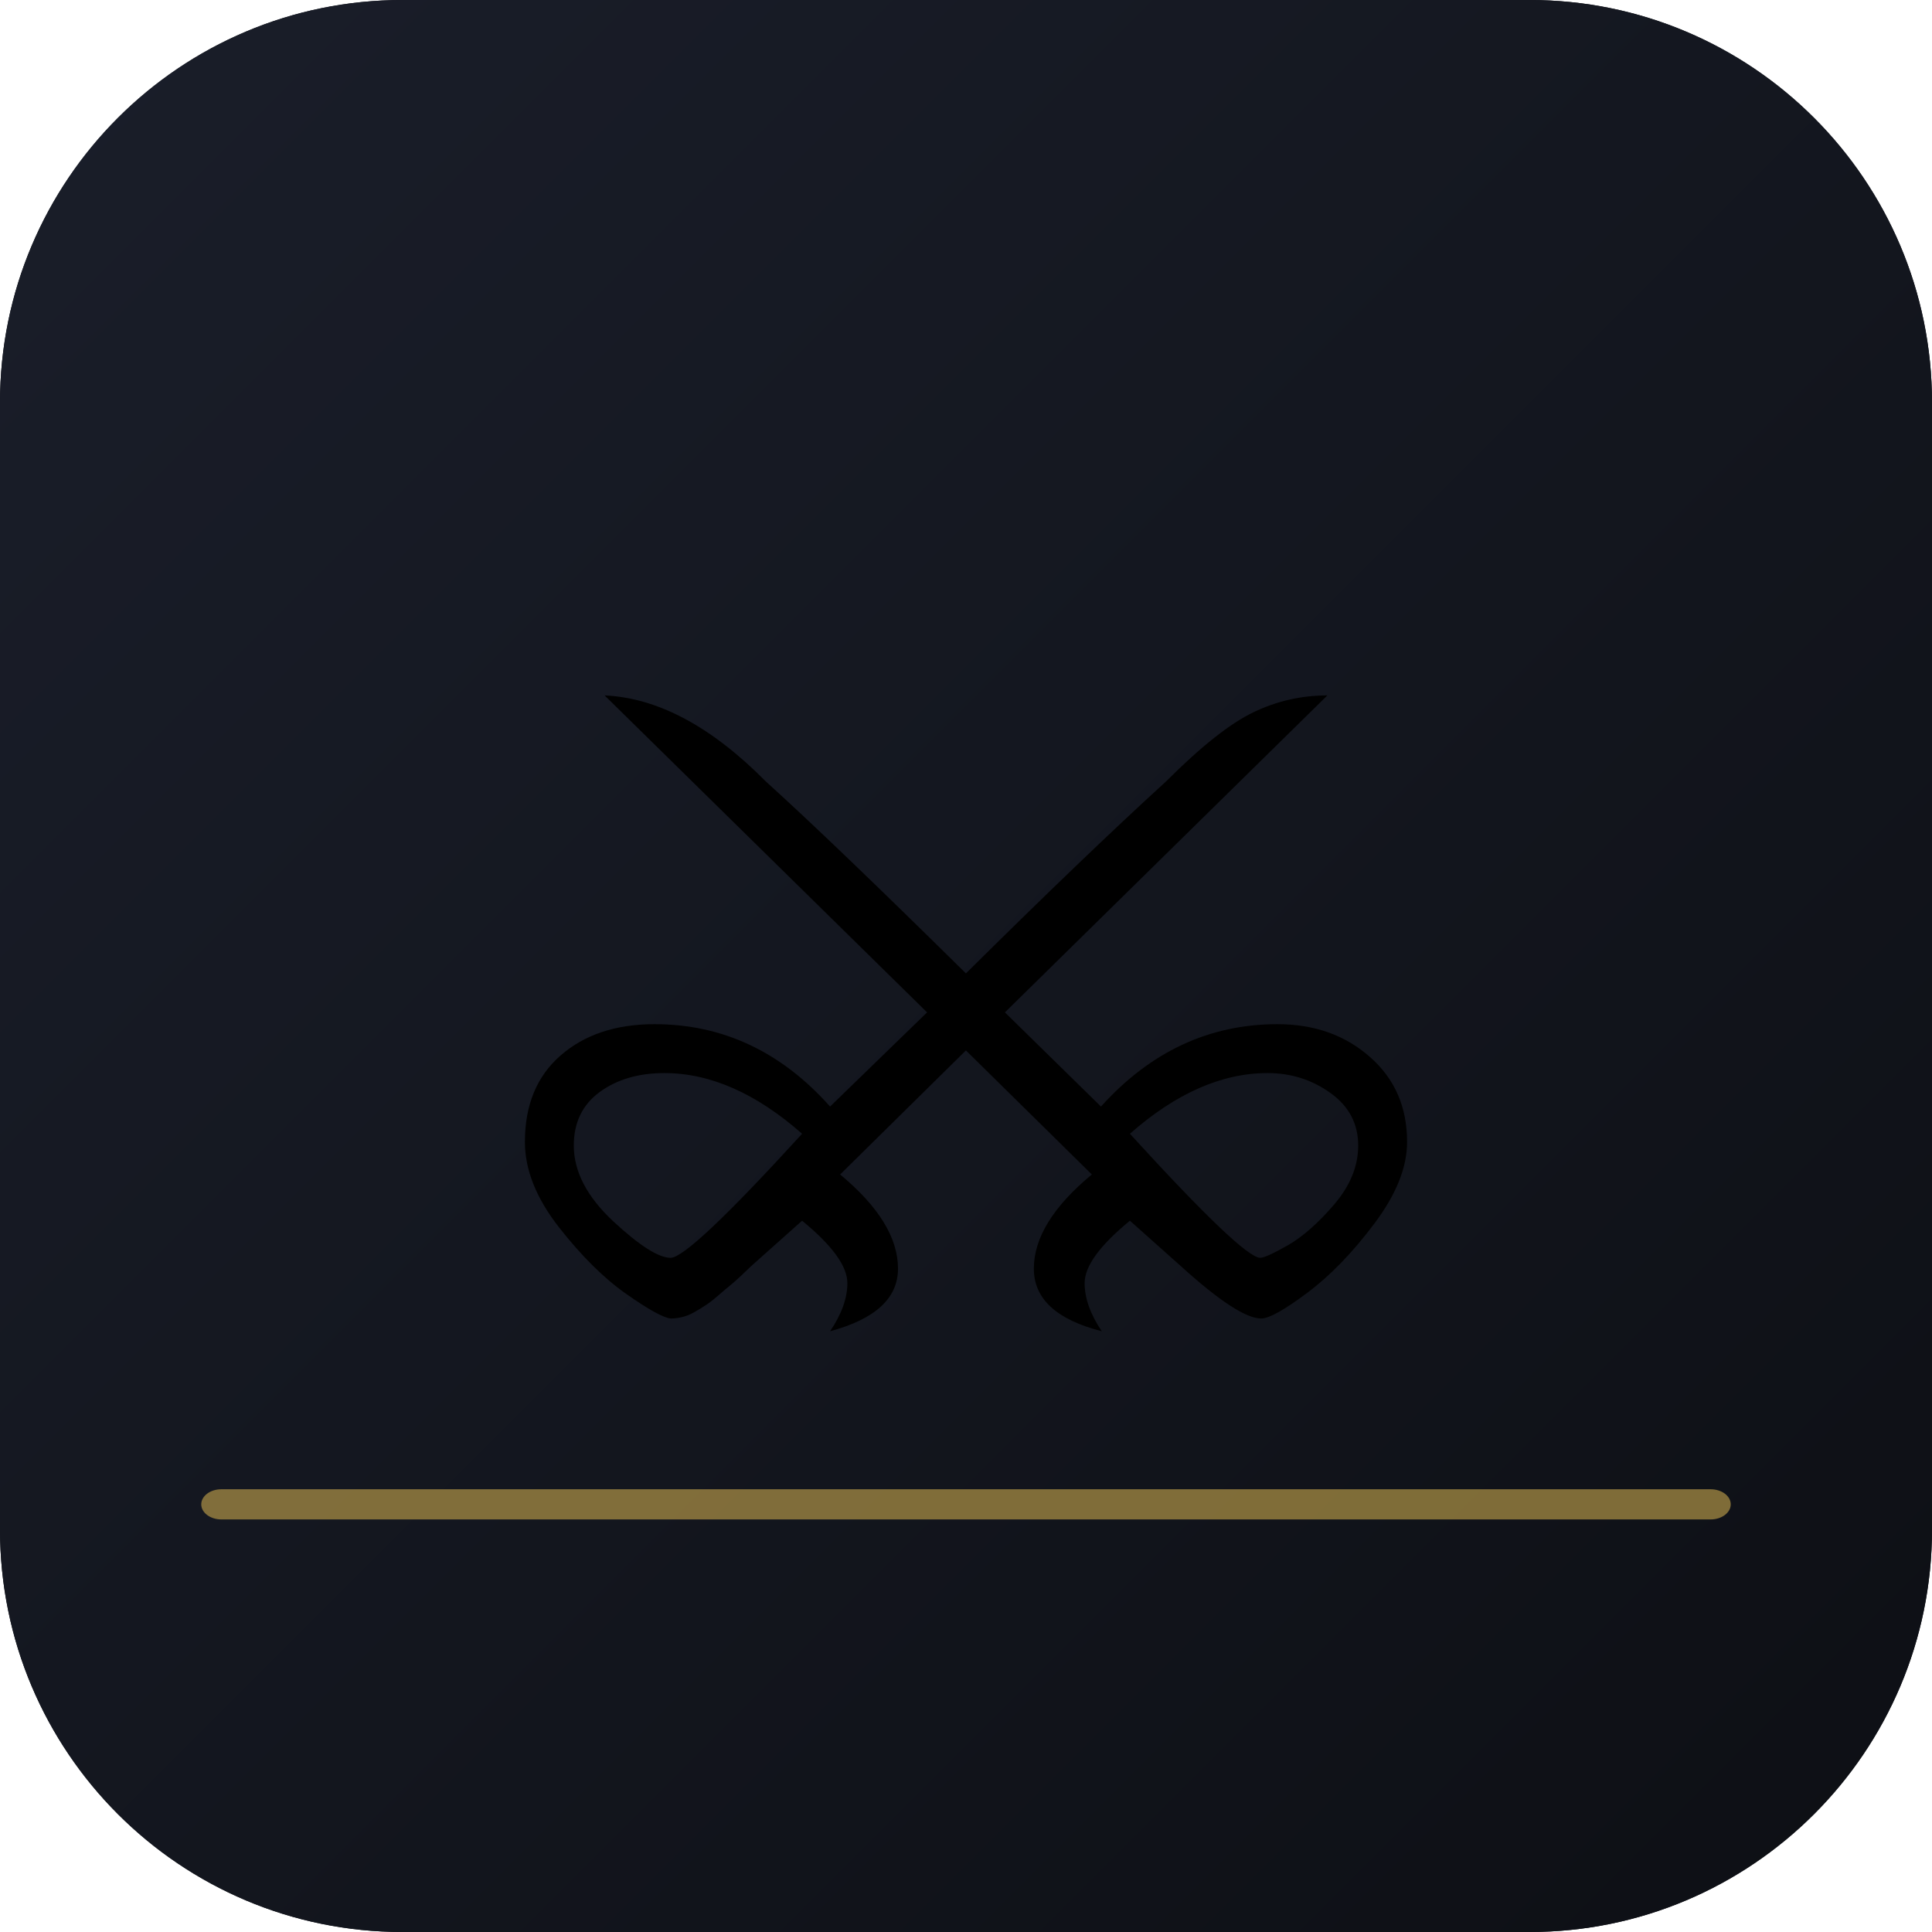
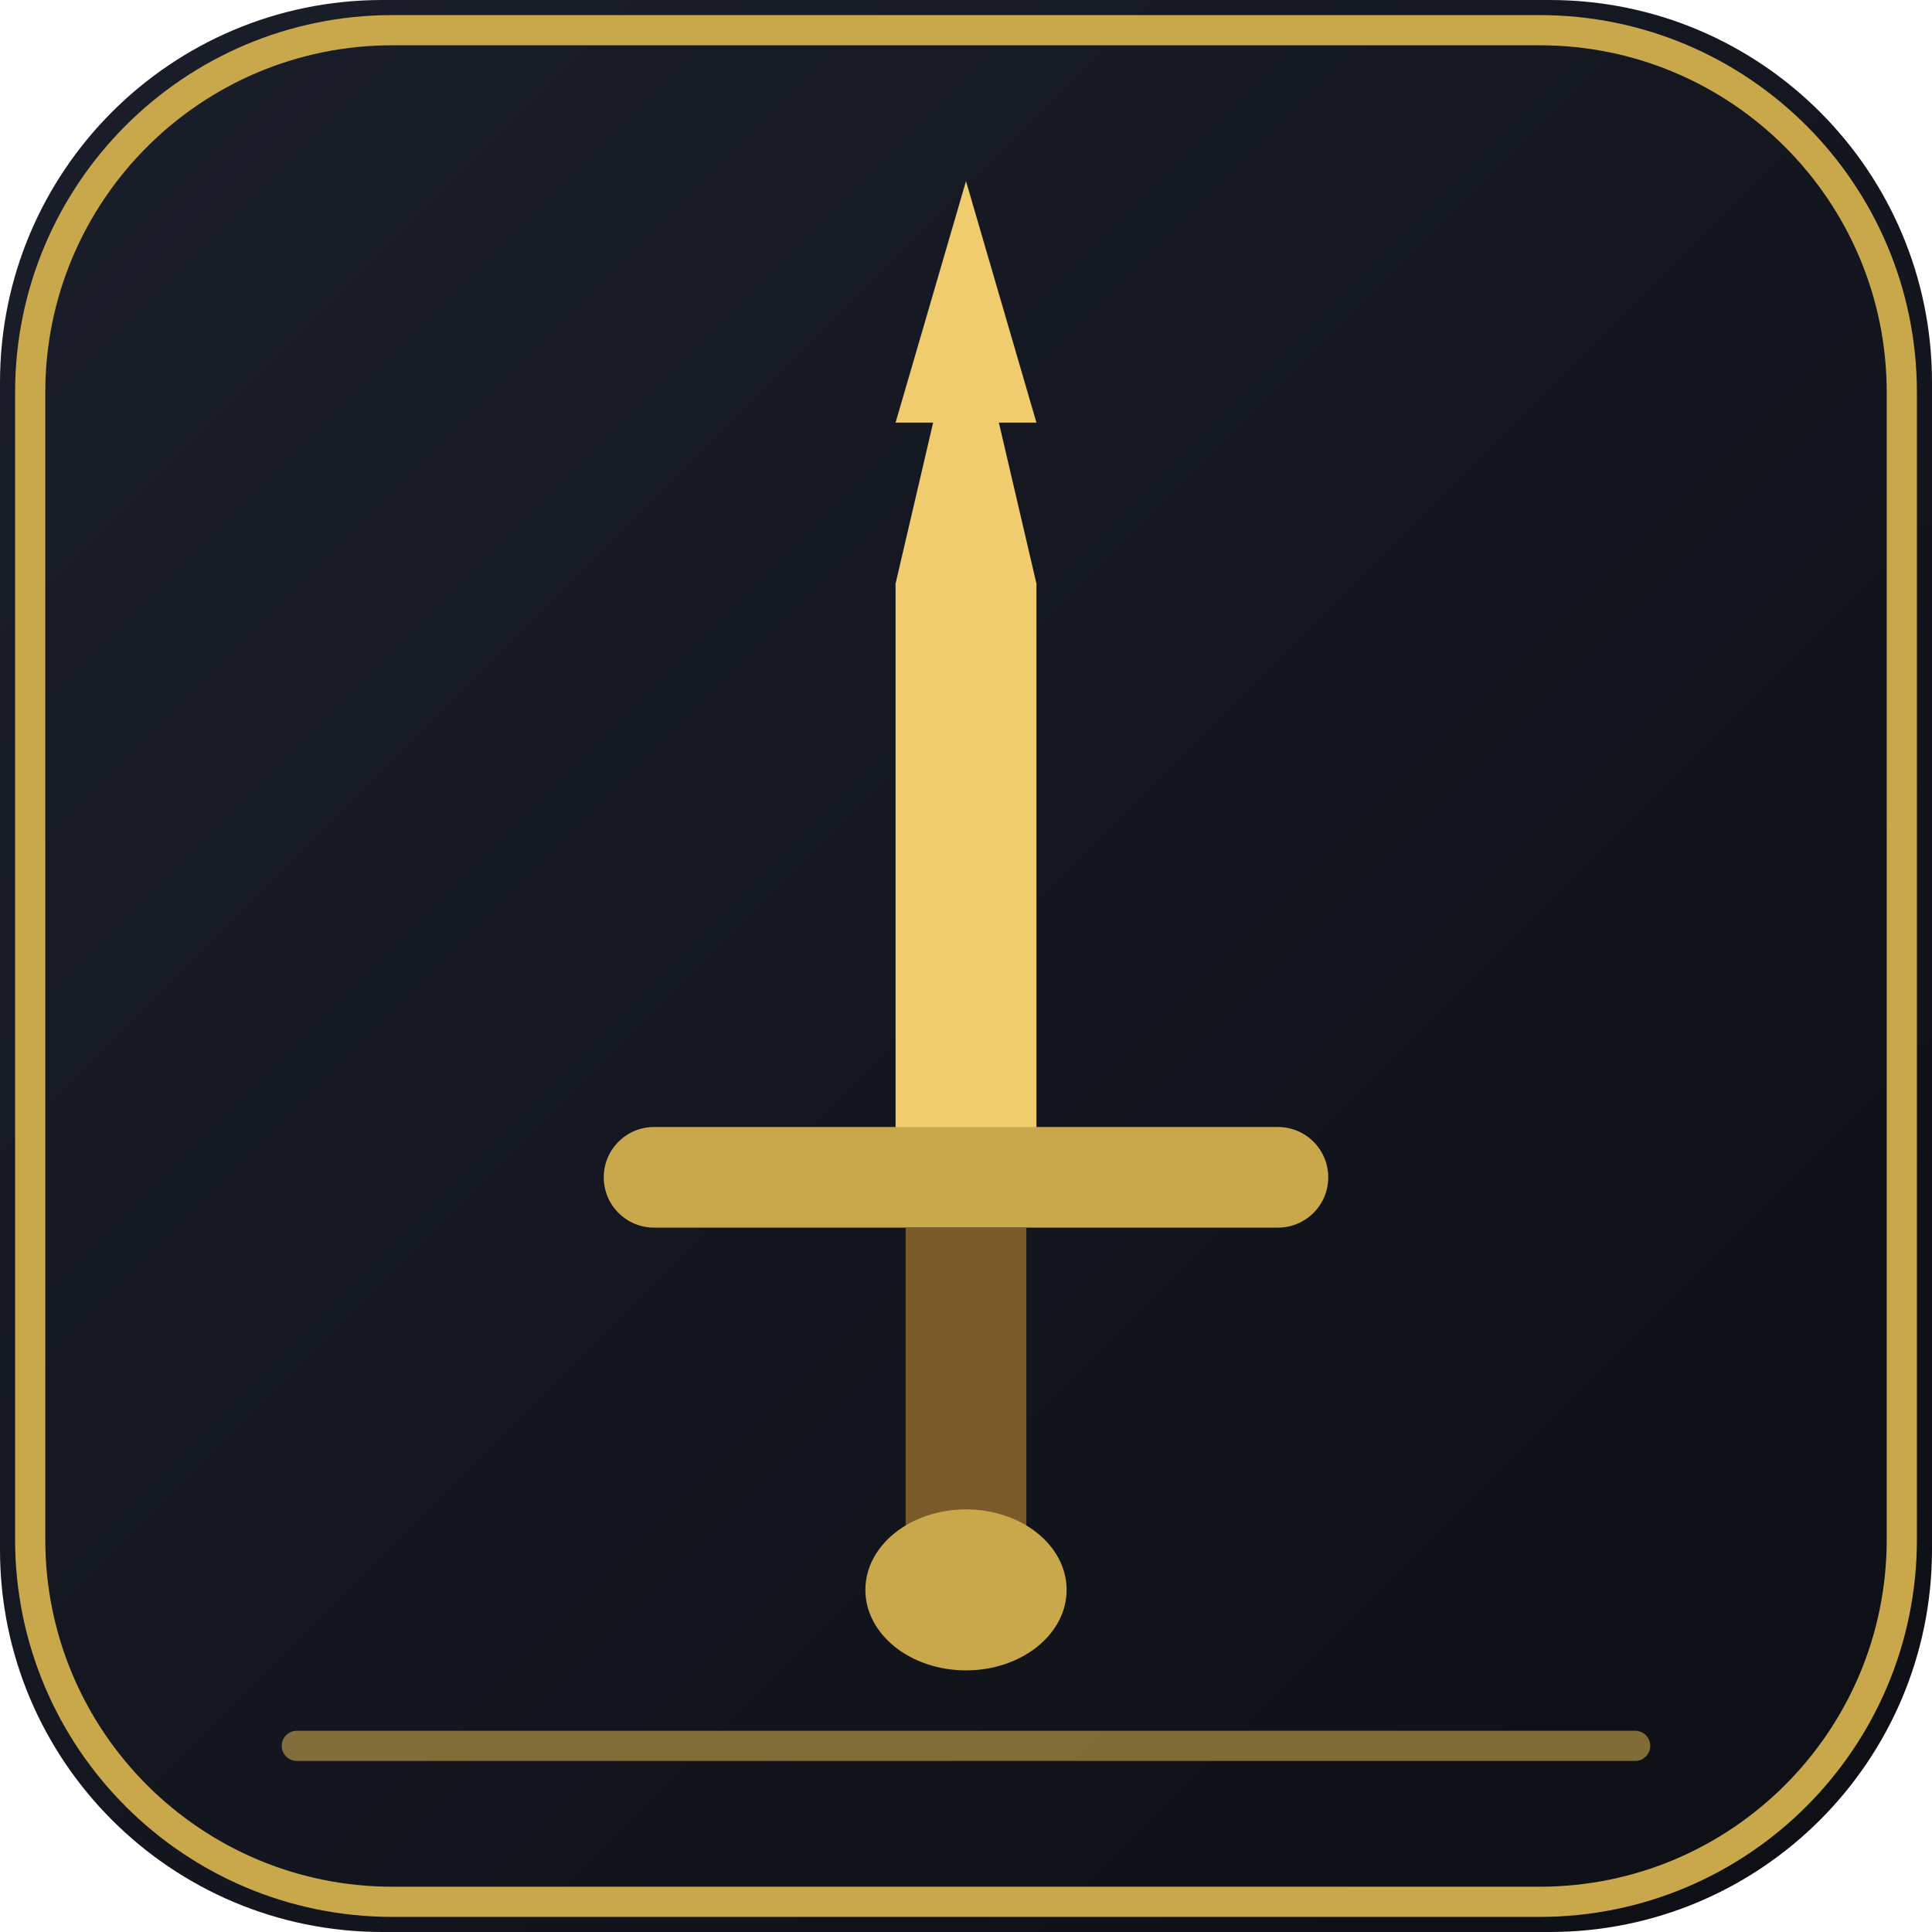
<svg xmlns="http://www.w3.org/2000/svg" width="512" height="512" viewBox="0 0 192 192">
-   <rect width="192" height="192" rx="40" fill="#0d0f14" />
-   <rect width="192" height="192" rx="40" fill="url(#g)" />
  <defs>
-     <linearGradient id="g" x1="0" y1="0" x2="1" y2="1">
+     <linearGradient id="bg" x1="0" y1="0" x2="1" y2="1">
      <stop offset="0" stop-color="#1a1e2a" />
      <stop offset="1" stop-color="#0d0f14" />
    </linearGradient>
  </defs>
-   <text x="96" y="125" font-size="90" text-anchor="middle" font-family="serif">⚔</text>
-   <rect x="20" y="148" width="152" height="3" rx="2" fill="#c9a84c" opacity="0.6" />
+   <rect width="192" height="192" rx="38" fill="url(#bg)" />
+   <rect x="3" y="3" width="186" height="186" rx="36" fill="none" stroke="#c9a84c" stroke-width="3" />
+   <polygon points="96,28 103,58 103,118 89,118 89,58" fill="#f0cc6e" />
+   <polygon points="96,18 103,42 89,42" fill="#f0cc6e" />
+   <rect x="60" y="112" width="72" height="10" rx="5" fill="#c9a84c" />
+   <rect x="90" y="122" width="12" height="34" fill="#7a5a28" />
+   <ellipse cx="96" cy="158" rx="10" ry="8" fill="#c9a84c" />
+   <rect x="28" y="172" width="136" height="3" rx="1.5" fill="#c9a84c" opacity="0.6" />
</svg>
